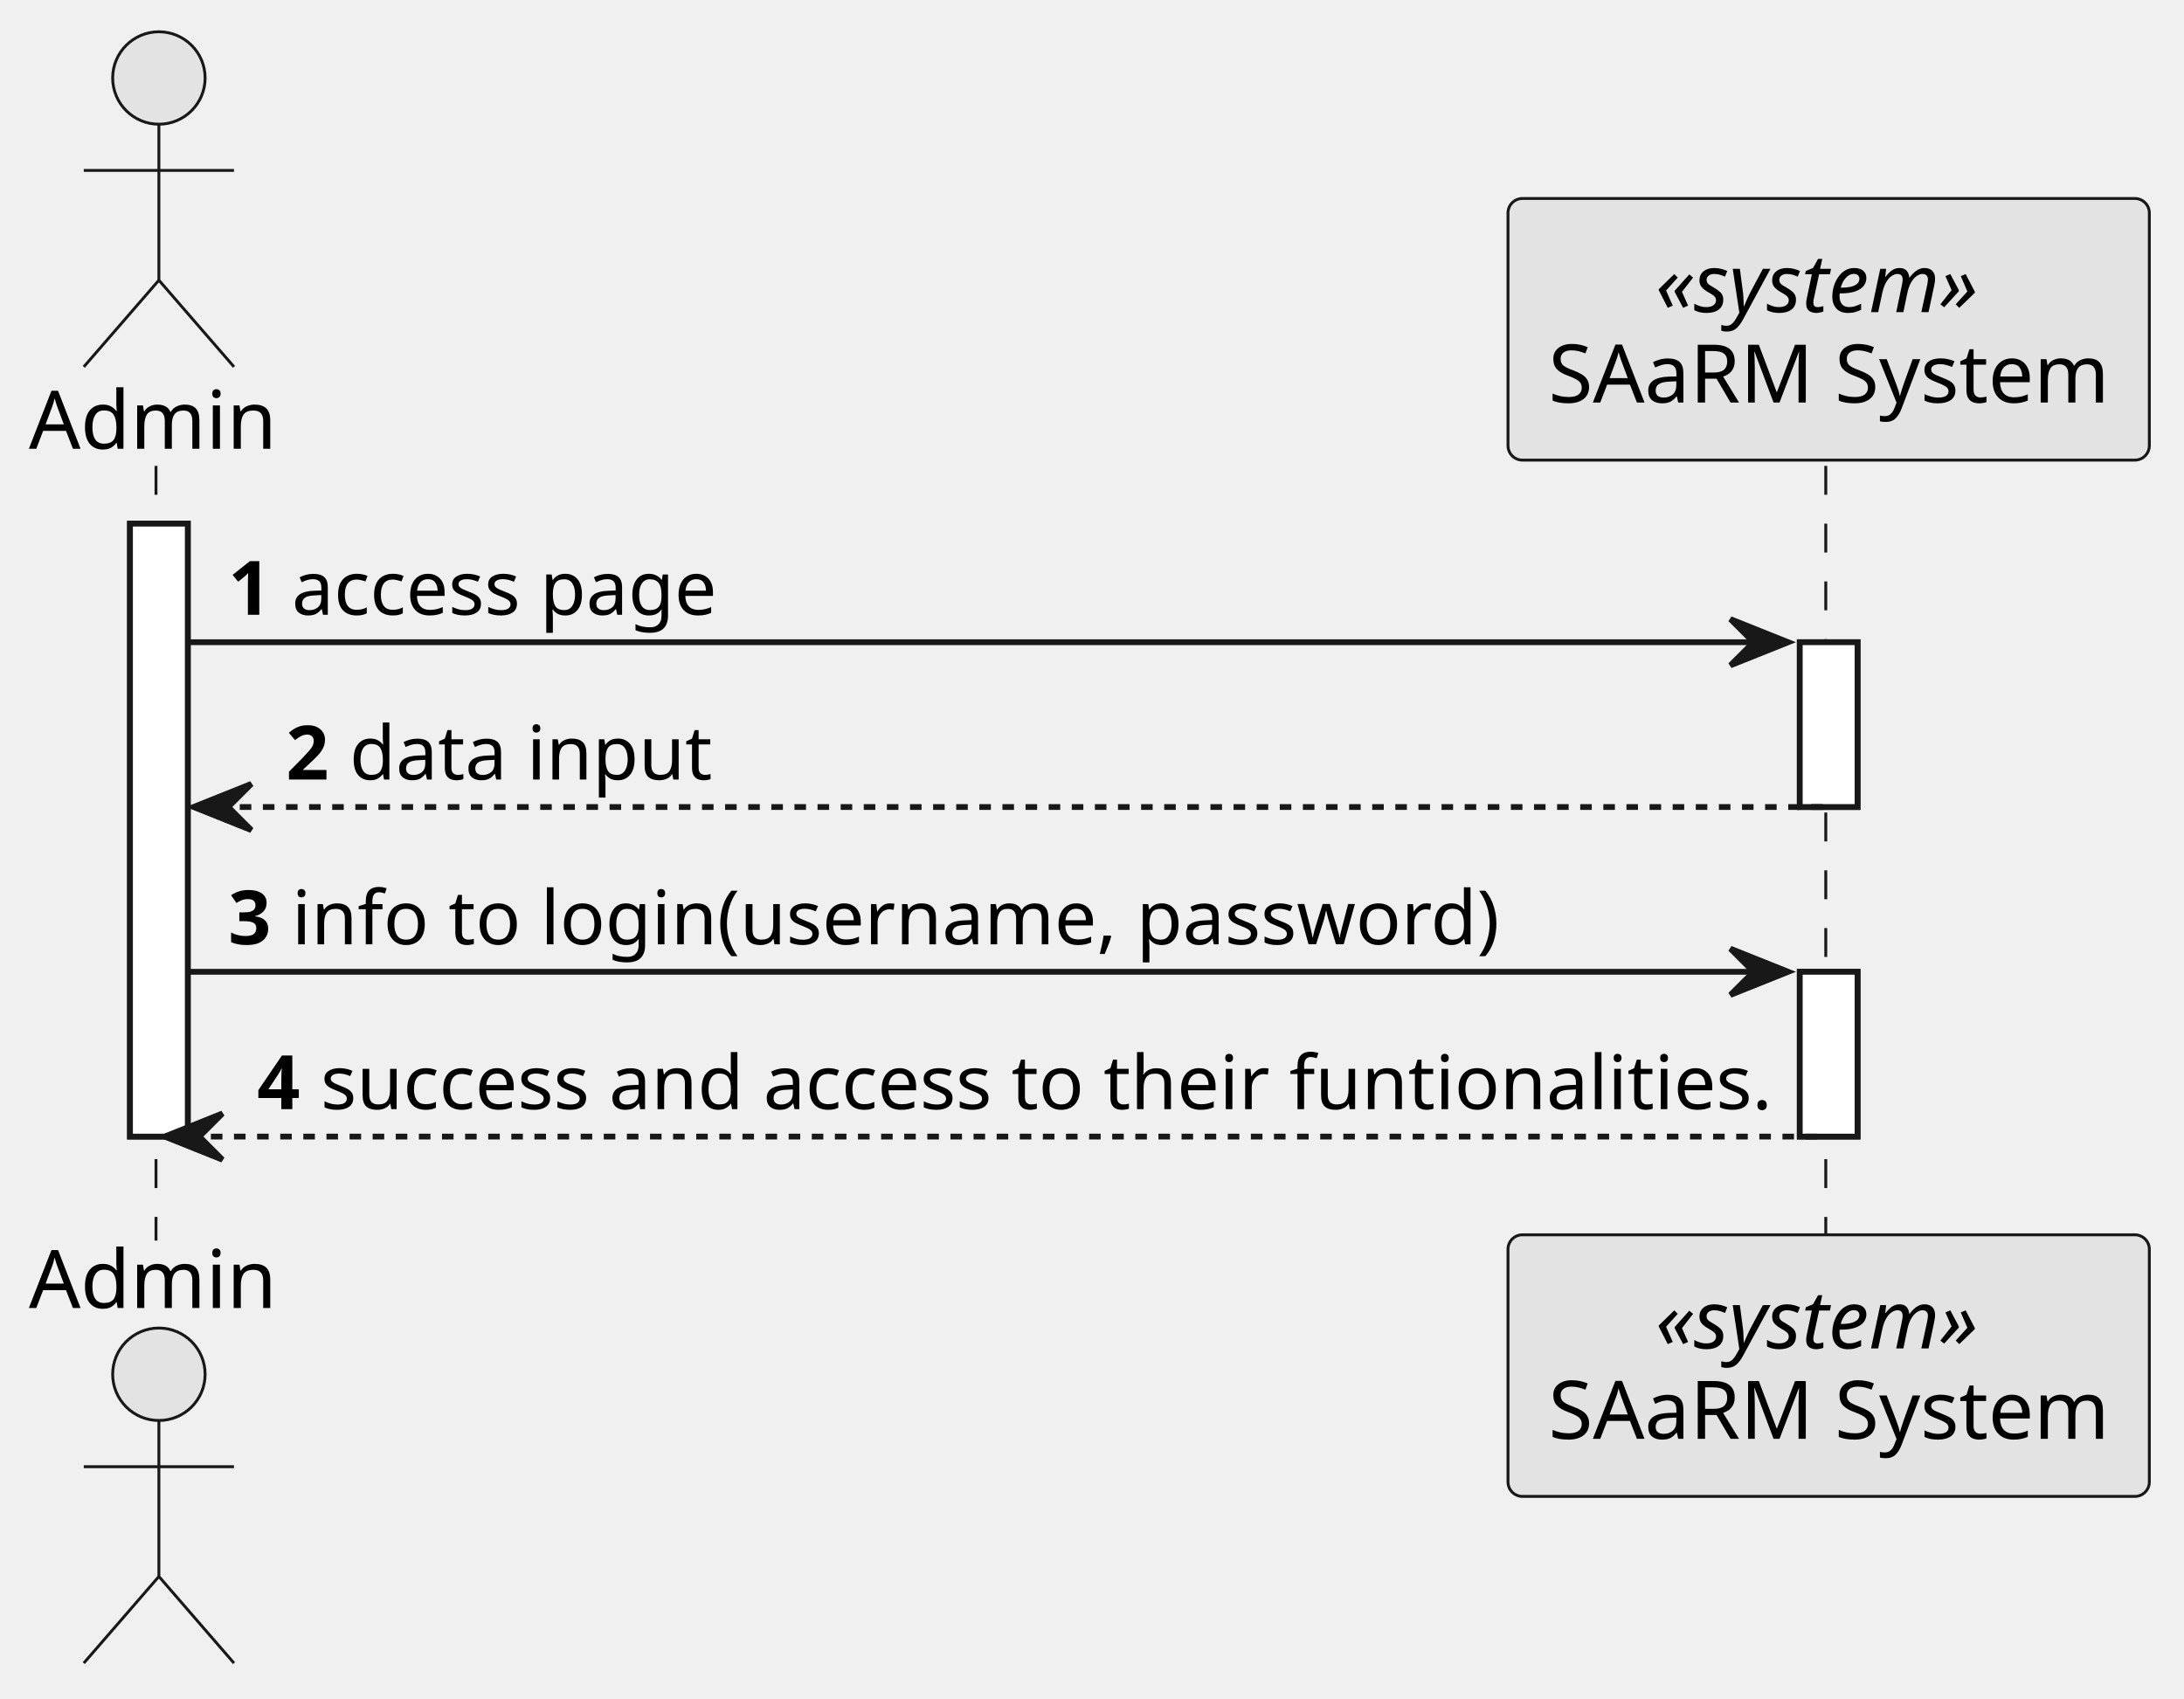
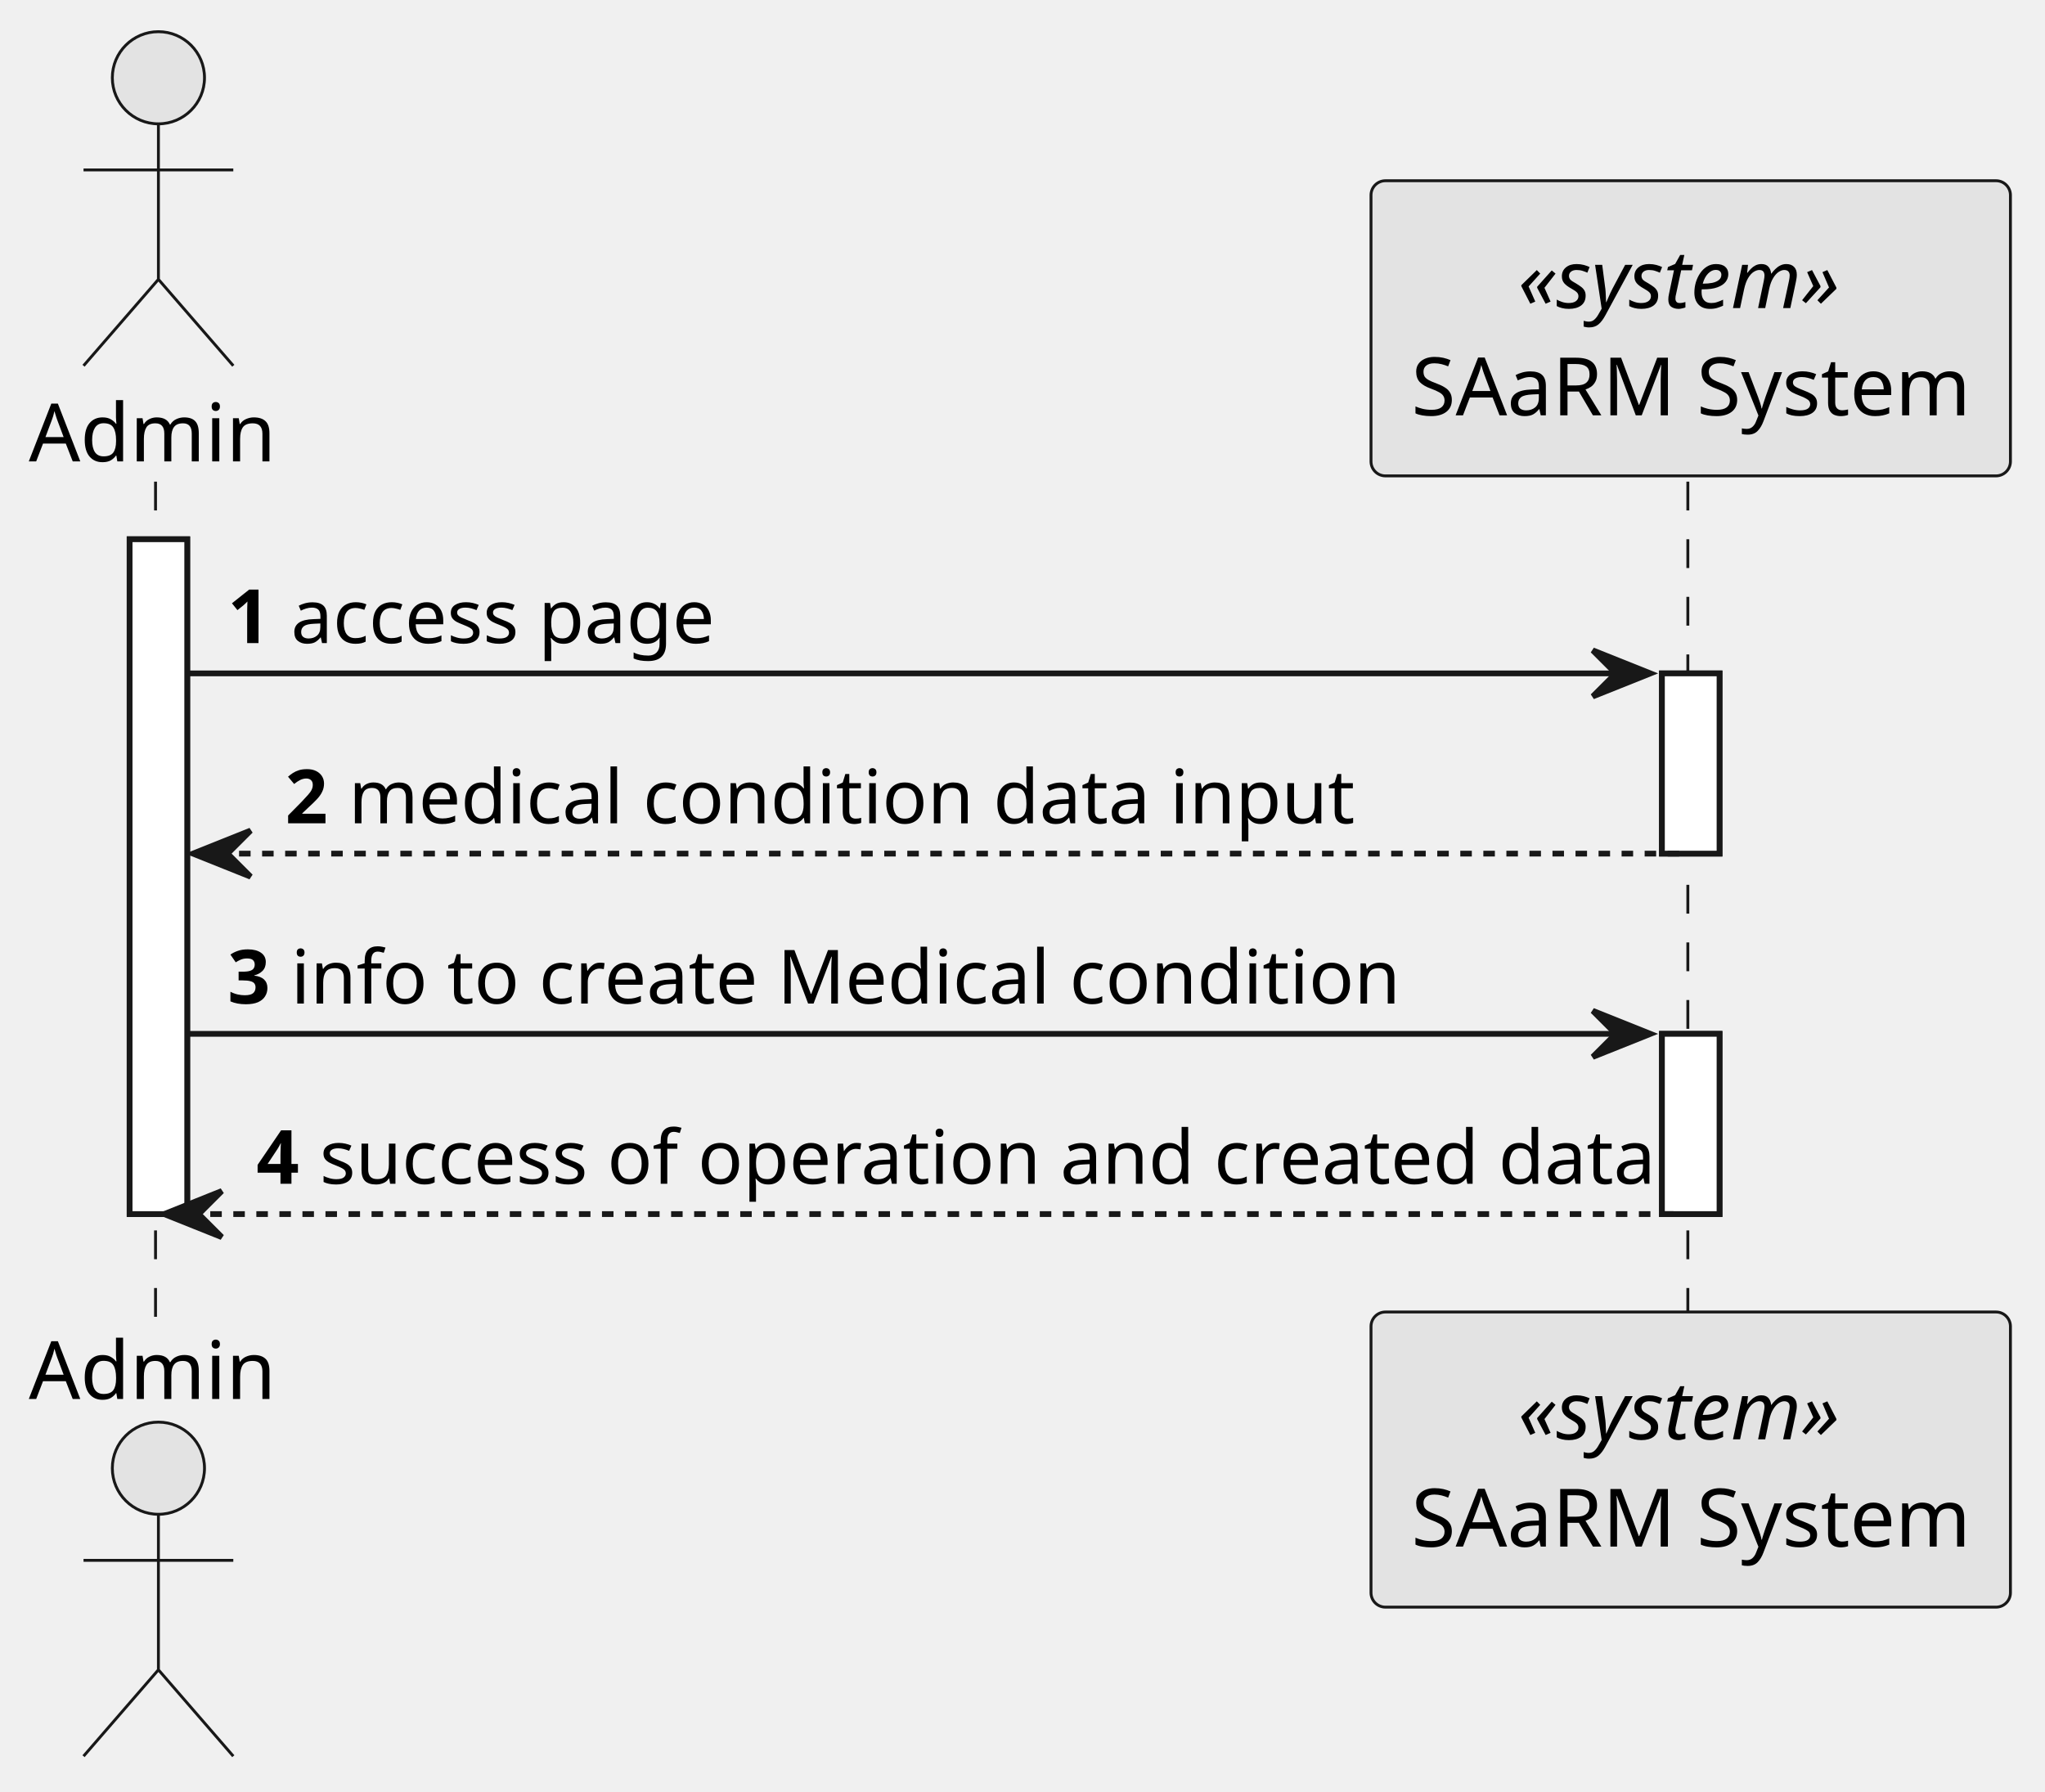
- <svg xmlns="http://www.w3.org/2000/svg" contentStyleType="text/css" height="294px" preserveAspectRatio="none" style="width:378px;height:294px;background:#FFFFFF;" version="1.1" viewBox="0 0 378 294" width="378px" zoomAndPan="magnify">
+ <svg xmlns="http://www.w3.org/2000/svg" contentStyleType="text/css" height="311px" preserveAspectRatio="none" style="width:355px;height:311px;background:#FFFFFF;" version="1.1" viewBox="0 0 355 311" width="355px" zoomAndPan="magnify">
  <defs />
  <g>
-     <rect fill="#FFFFFF" height="106.094" style="stroke:#181818;stroke-width:1.0;" width="10" x="22.5" y="90.641" />
-     <rect fill="#FFFFFF" height="28.523" style="stroke:#181818;stroke-width:1.0;" width="10" x="311.5" y="111.164" />
-     <rect fill="#FFFFFF" height="28.523" style="stroke:#181818;stroke-width:1.0;" width="10" x="311.5" y="168.211" />
-     <line style="stroke:#181818;stroke-width:0.5;stroke-dasharray:5.0,5.0;" x1="27" x2="27" y1="80.641" y2="214.734" />
-     <line style="stroke:#181818;stroke-width:0.5;stroke-dasharray:5.0,5.0;" x1="316" x2="316" y1="80.641" y2="214.734" />
-     <text fill="#000000" font-family="sans-serif" font-size="14" lengthAdjust="spacing" textLength="39" x="5" y="77.674">Admin</text>
+     <rect fill="#FFFFFF" height="117.164" style="stroke:#181818;stroke-width:1.0;" width="10" x="22.5" y="93.621" />
+     <rect fill="#FFFFFF" height="31.291" style="stroke:#181818;stroke-width:1.0;" width="10" x="288.5" y="116.912" />
+     <rect fill="#FFFFFF" height="31.291" style="stroke:#181818;stroke-width:1.0;" width="10" x="288.5" y="179.494" />
+     <line style="stroke:#181818;stroke-width:0.5;stroke-dasharray:5.0,5.0;" x1="27" x2="27" y1="83.621" y2="228.785" />
+     <line style="stroke:#181818;stroke-width:0.5;stroke-dasharray:5.0,5.0;" x1="293" x2="293" y1="83.621" y2="228.785" />
+     <text fill="#000000" font-family="sans-serif" font-size="14" lengthAdjust="spacing" textLength="39" x="5" y="80.107">Admin</text>
    <ellipse cx="27.5" cy="13.5" fill="#E3E3E3" rx="8" ry="8" style="stroke:#181818;stroke-width:0.5;" />
    <path d="M27.5,21.5 L27.5,48.5 M14.5,29.5 L40.5,29.5 M27.5,48.5 L14.5,63.5 M27.5,48.5 L40.5,63.5 " fill="none" style="stroke:#181818;stroke-width:0.5;" />
-     <text fill="#000000" font-family="sans-serif" font-size="14" lengthAdjust="spacing" textLength="39" x="5" y="226.408">Admin</text>
-     <ellipse cx="27.5" cy="237.875" fill="#E3E3E3" rx="8" ry="8" style="stroke:#181818;stroke-width:0.5;" />
-     <path d="M27.5,245.875 L27.5,272.875 M14.5,253.875 L40.5,253.875 M27.5,272.875 L14.5,287.875 M27.5,272.875 L40.5,287.875 " fill="none" style="stroke:#181818;stroke-width:0.5;" />
-     <rect fill="#E3E3E3" height="45.281" rx="2.5" ry="2.5" style="stroke:#181818;stroke-width:0.5;" width="111" x="261" y="34.359" />
-     <text fill="#000000" font-family="sans-serif" font-size="14" font-style="italic" lengthAdjust="spacing" textLength="60" x="286.5" y="54.033">«system»</text>
-     <text fill="#000000" font-family="sans-serif" font-size="14" lengthAdjust="spacing" textLength="97" x="268" y="69.674">SAaRM System</text>
-     <rect fill="#E3E3E3" height="45.281" rx="2.5" ry="2.5" style="stroke:#181818;stroke-width:0.5;" width="111" x="261" y="213.734" />
-     <text fill="#000000" font-family="sans-serif" font-size="14" font-style="italic" lengthAdjust="spacing" textLength="60" x="286.5" y="233.408">«system»</text>
-     <text fill="#000000" font-family="sans-serif" font-size="14" lengthAdjust="spacing" textLength="97" x="268" y="249.049">SAaRM System</text>
-     <rect fill="#FFFFFF" height="106.094" style="stroke:#181818;stroke-width:1.0;" width="10" x="22.5" y="90.641" />
-     <rect fill="#FFFFFF" height="28.523" style="stroke:#181818;stroke-width:1.0;" width="10" x="311.5" y="111.164" />
-     <rect fill="#FFFFFF" height="28.523" style="stroke:#181818;stroke-width:1.0;" width="10" x="311.5" y="168.211" />
-     <polygon fill="#181818" points="299.5,107.164,309.5,111.164,299.5,115.164,303.5,111.164" style="stroke:#181818;stroke-width:1.0;" />
-     <line style="stroke:#181818;stroke-width:1.0;" x1="32.5" x2="305.5" y1="111.164" y2="111.164" />
-     <text fill="#000000" font-family="sans-serif" font-size="13" font-weight="bold" lengthAdjust="spacing" textLength="7" x="39.5" y="106.409">1</text>
-     <text fill="#000000" font-family="sans-serif" font-size="13" lengthAdjust="spacing" textLength="74" x="50.5" y="106.409">access page</text>
-     <polygon fill="#181818" points="43.5,135.688,33.5,139.688,43.5,143.688,39.5,139.688" style="stroke:#181818;stroke-width:1.0;" />
-     <line style="stroke:#181818;stroke-width:1.0;stroke-dasharray:2.0,2.0;" x1="37.5" x2="315.5" y1="139.688" y2="139.688" />
-     <text fill="#000000" font-family="sans-serif" font-size="13" font-weight="bold" lengthAdjust="spacing" textLength="7" x="49.5" y="134.933">2</text>
-     <text fill="#000000" font-family="sans-serif" font-size="13" lengthAdjust="spacing" textLength="57" x="60.5" y="134.933">data input</text>
-     <polygon fill="#181818" points="299.5,164.211,309.5,168.211,299.5,172.211,303.5,168.211" style="stroke:#181818;stroke-width:1.0;" />
-     <line style="stroke:#181818;stroke-width:1.0;" x1="32.5" x2="305.5" y1="168.211" y2="168.211" />
-     <text fill="#000000" font-family="sans-serif" font-size="13" font-weight="bold" lengthAdjust="spacing" textLength="7" x="39.5" y="163.456">3</text>
-     <text fill="#000000" font-family="sans-serif" font-size="13" lengthAdjust="spacing" textLength="194" x="50.5" y="163.456">info to login(username, password)</text>
-     <polygon fill="#181818" points="38.5,192.734,28.5,196.734,38.5,200.734,34.5,196.734" style="stroke:#181818;stroke-width:1.0;" />
-     <line style="stroke:#181818;stroke-width:1.0;stroke-dasharray:2.0,2.0;" x1="32.5" x2="315.5" y1="196.734" y2="196.734" />
-     <text fill="#000000" font-family="sans-serif" font-size="13" font-weight="bold" lengthAdjust="spacing" textLength="7" x="44.5" y="191.98">4</text>
-     <text fill="#000000" font-family="sans-serif" font-size="13" lengthAdjust="spacing" textLength="244" x="55.5" y="191.98">success and access to their funtionalities.</text>
+     <text fill="#000000" font-family="sans-serif" font-size="14" lengthAdjust="spacing" textLength="39" x="5" y="242.893">Admin</text>
+     <ellipse cx="27.5" cy="254.906" fill="#E3E3E3" rx="8" ry="8" style="stroke:#181818;stroke-width:0.5;" />
+     <path d="M27.5,262.906 L27.5,289.906 M14.5,270.906 L40.5,270.906 M27.5,289.906 L14.5,304.906 M27.5,289.906 L40.5,304.906 " fill="none" style="stroke:#181818;stroke-width:0.5;" />
+     <rect fill="#E3E3E3" height="51.242" rx="2.5" ry="2.5" style="stroke:#181818;stroke-width:0.5;" width="111" x="238" y="31.379" />
+     <text fill="#000000" font-family="sans-serif" font-size="14" font-style="italic" lengthAdjust="spacing" textLength="60" x="263.5" y="53.486">«system»</text>
+     <text fill="#000000" font-family="sans-serif" font-size="14" lengthAdjust="spacing" textLength="97" x="245" y="72.107">SAaRM System</text>
+     <rect fill="#E3E3E3" height="51.242" rx="2.5" ry="2.5" style="stroke:#181818;stroke-width:0.5;" width="111" x="238" y="227.785" />
+     <text fill="#000000" font-family="sans-serif" font-size="14" font-style="italic" lengthAdjust="spacing" textLength="60" x="263.5" y="249.893">«system»</text>
+     <text fill="#000000" font-family="sans-serif" font-size="14" lengthAdjust="spacing" textLength="97" x="245" y="268.514">SAaRM System</text>
+     <rect fill="#FFFFFF" height="117.164" style="stroke:#181818;stroke-width:1.0;" width="10" x="22.5" y="93.621" />
+     <rect fill="#FFFFFF" height="31.291" style="stroke:#181818;stroke-width:1.0;" width="10" x="288.5" y="116.912" />
+     <rect fill="#FFFFFF" height="31.291" style="stroke:#181818;stroke-width:1.0;" width="10" x="288.5" y="179.494" />
+     <polygon fill="#181818" points="276.5,112.912,286.5,116.912,276.5,120.912,280.5,116.912" style="stroke:#181818;stroke-width:1.0;" />
+     <line style="stroke:#181818;stroke-width:1.0;" x1="32.5" x2="282.5" y1="116.912" y2="116.912" />
+     <text fill="#000000" font-family="sans-serif" font-size="13" font-weight="bold" lengthAdjust="spacing" textLength="7" x="39.5" y="111.649">1</text>
+     <text fill="#000000" font-family="sans-serif" font-size="13" lengthAdjust="spacing" textLength="74" x="50.5" y="111.649">access page</text>
+     <polygon fill="#181818" points="43.5,144.203,33.5,148.203,43.5,152.203,39.5,148.203" style="stroke:#181818;stroke-width:1.0;" />
+     <line style="stroke:#181818;stroke-width:1.0;stroke-dasharray:2.0,2.0;" x1="37.5" x2="292.5" y1="148.203" y2="148.203" />
+     <text fill="#000000" font-family="sans-serif" font-size="13" font-weight="bold" lengthAdjust="spacing" textLength="7" x="49.5" y="142.94">2</text>
+     <text fill="#000000" font-family="sans-serif" font-size="13" lengthAdjust="spacing" textLength="162" x="60.5" y="142.94">medical condition data input</text>
+     <polygon fill="#181818" points="276.5,175.494,286.5,179.494,276.5,183.494,280.5,179.494" style="stroke:#181818;stroke-width:1.0;" />
+     <line style="stroke:#181818;stroke-width:1.0;" x1="32.5" x2="282.5" y1="179.494" y2="179.494" />
+     <text fill="#000000" font-family="sans-serif" font-size="13" font-weight="bold" lengthAdjust="spacing" textLength="7" x="39.5" y="174.231">3</text>
+     <text fill="#000000" font-family="sans-serif" font-size="13" lengthAdjust="spacing" textLength="180" x="50.5" y="174.231">info to create Medical condition</text>
+     <polygon fill="#181818" points="38.5,206.785,28.5,210.785,38.5,214.785,34.5,210.785" style="stroke:#181818;stroke-width:1.0;" />
+     <line style="stroke:#181818;stroke-width:1.0;stroke-dasharray:2.0,2.0;" x1="32.5" x2="292.5" y1="210.785" y2="210.785" />
+     <text fill="#000000" font-family="sans-serif" font-size="13" font-weight="bold" lengthAdjust="spacing" textLength="7" x="44.5" y="205.523">4</text>
+     <text fill="#000000" font-family="sans-serif" font-size="13" lengthAdjust="spacing" textLength="221" x="55.5" y="205.523">success of operation and created data</text>
  </g>
</svg>
